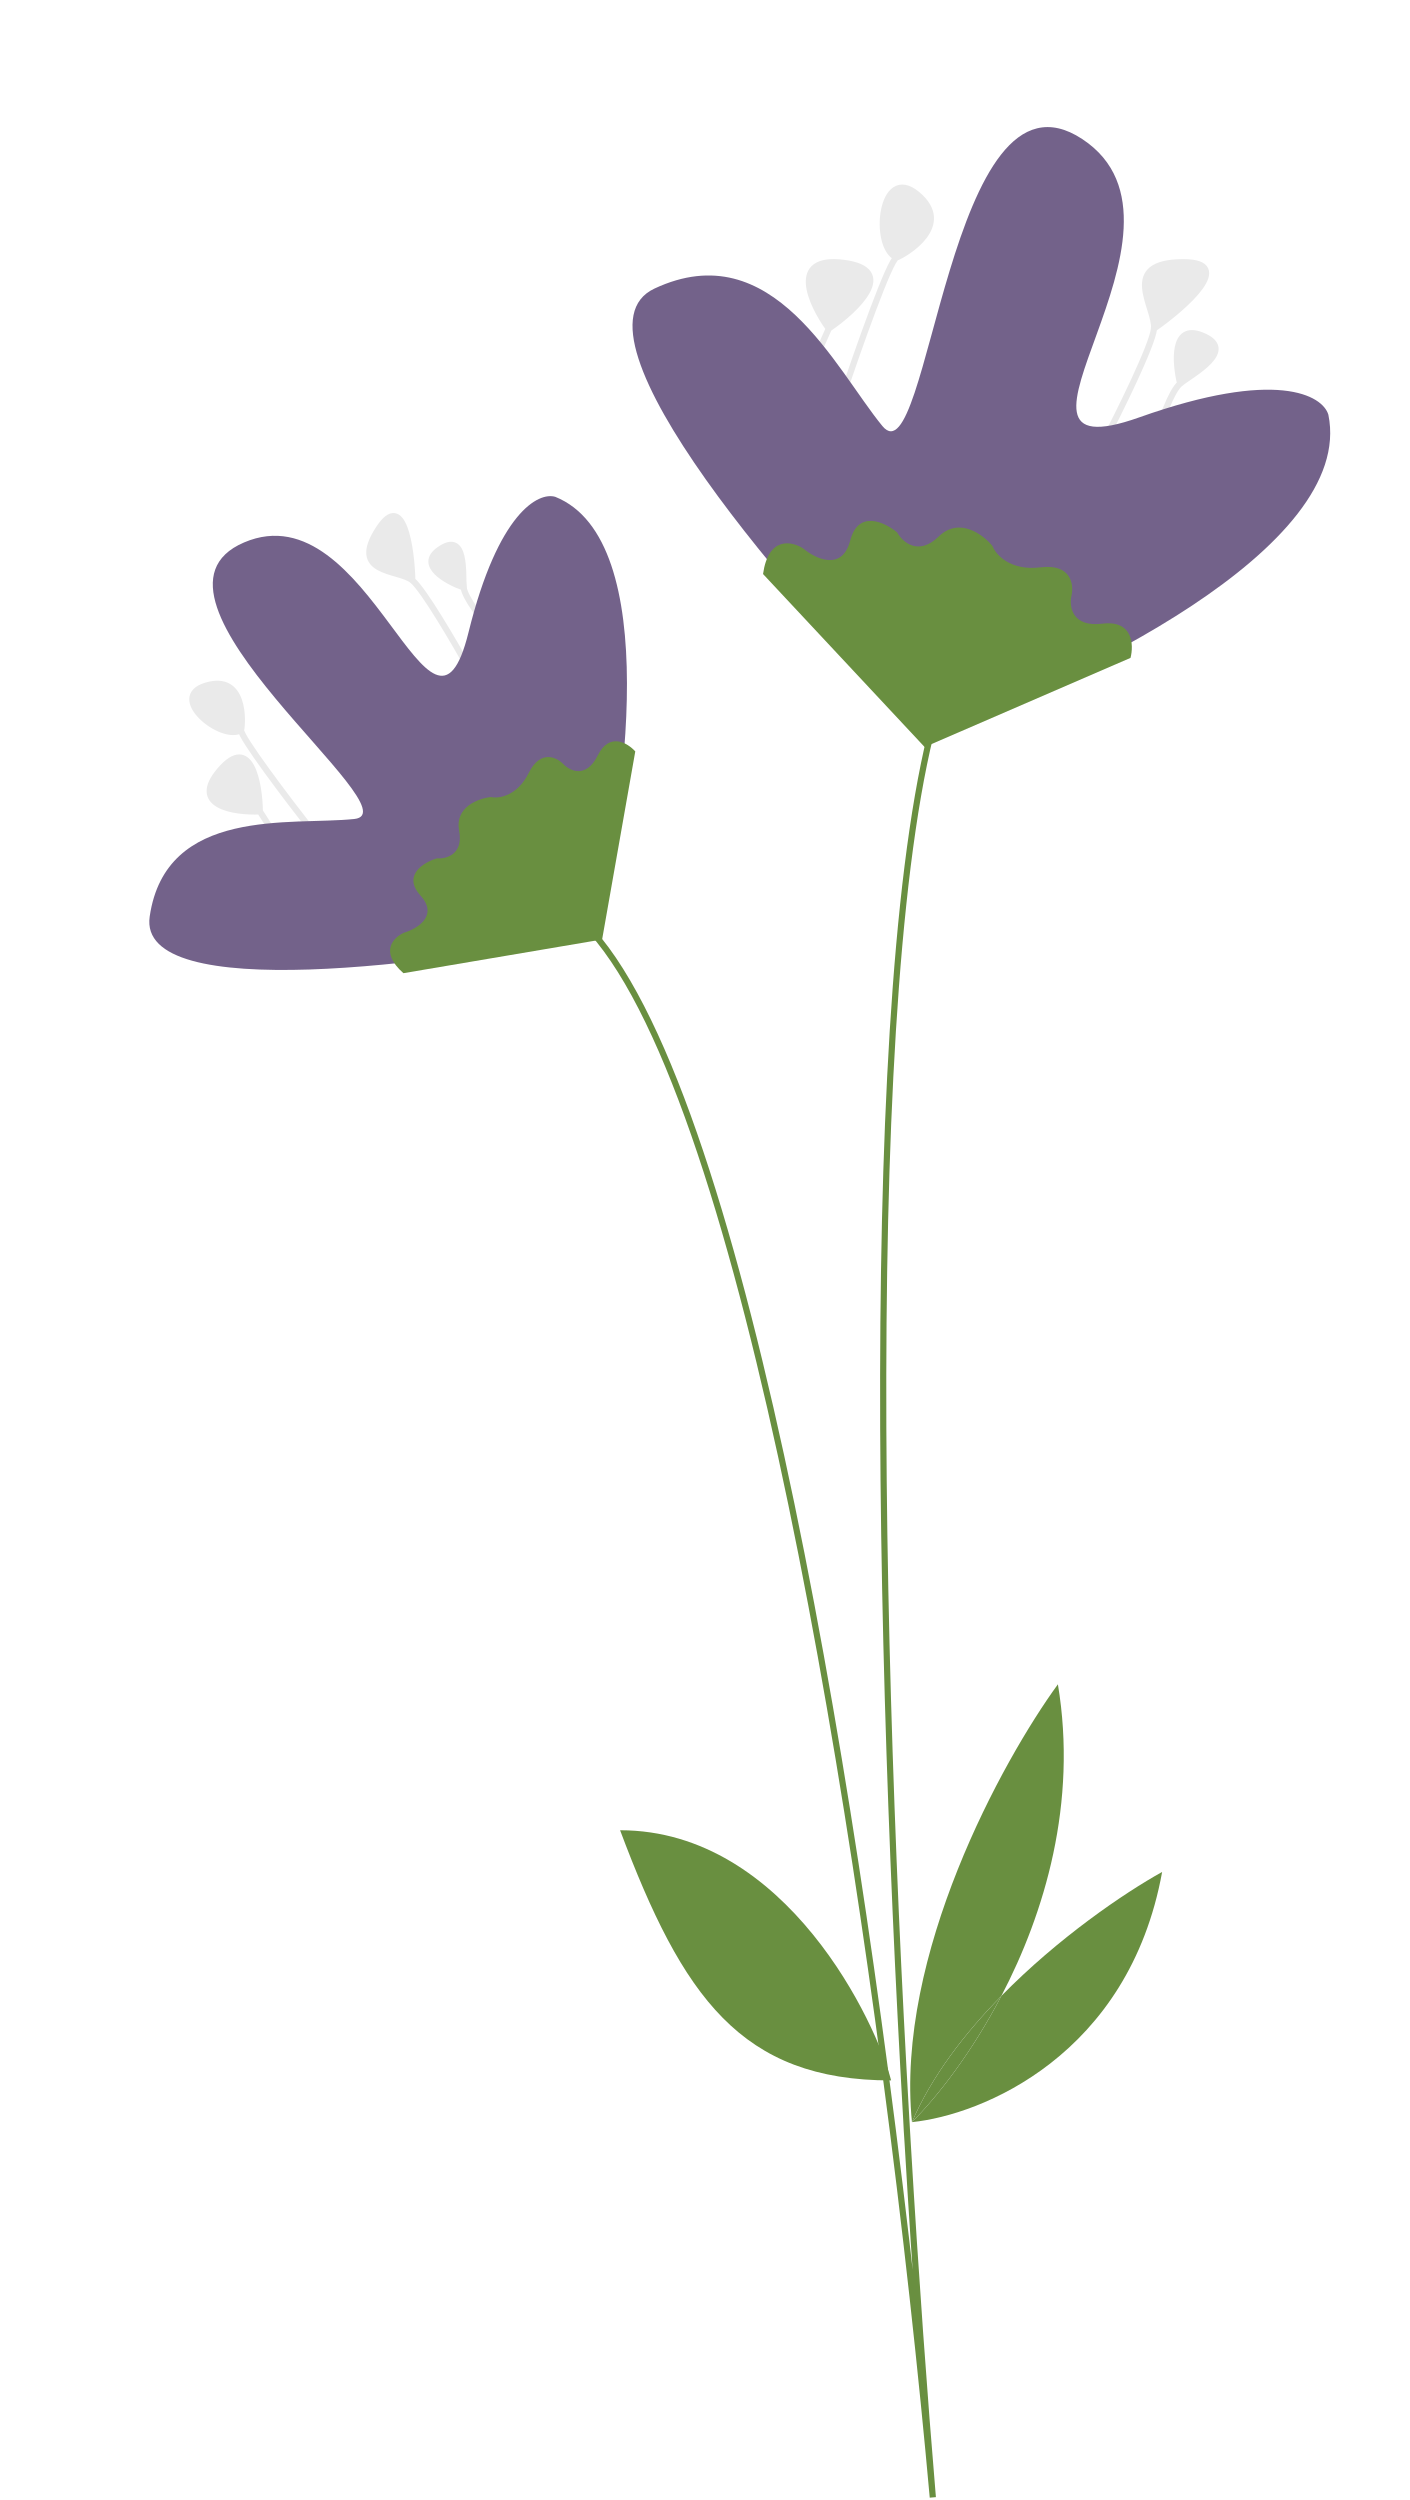
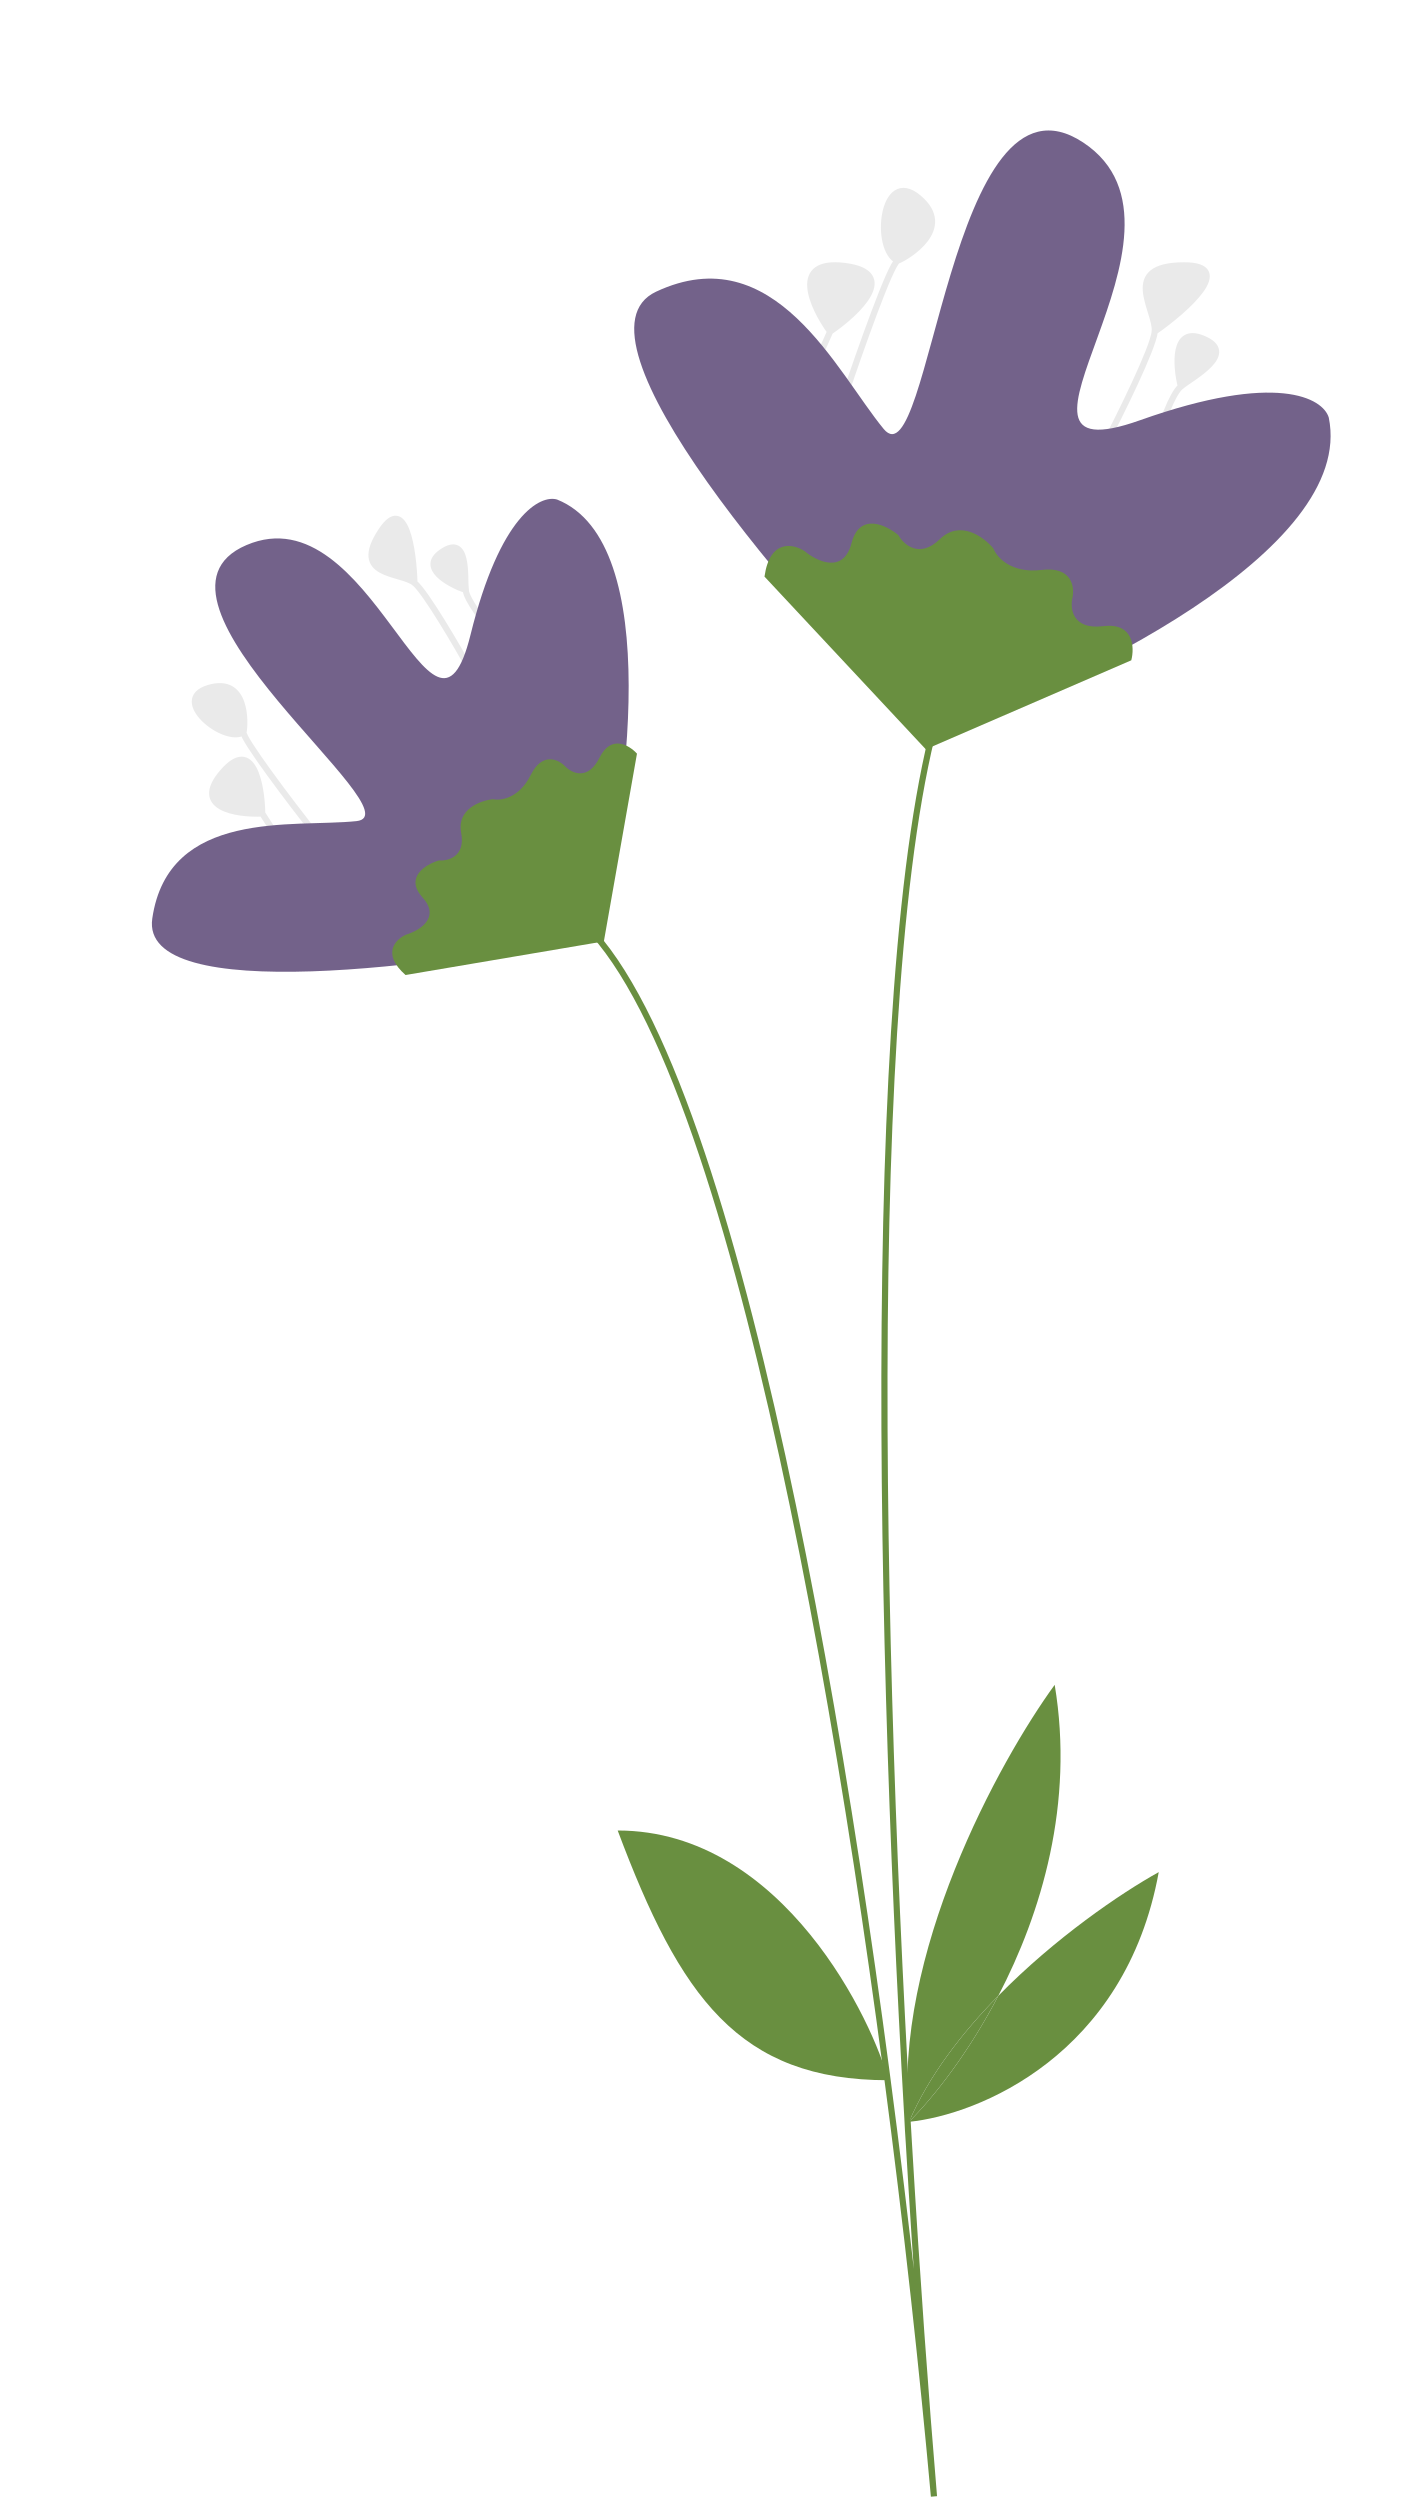
- <svg xmlns="http://www.w3.org/2000/svg" width="456" height="809" viewBox="0 0 456 809" fill="none">
-   <path d="M84.09 262.569C75.672 262.915 61.313 260.728 71.219 249.206C81.125 237.684 83.927 253.313 84.09 262.569Z" fill="#EAEAEA" />
-   <path d="M88.012 268.698L84.09 262.569M84.09 262.569C75.672 262.915 61.313 260.728 71.219 249.206C81.125 237.684 83.927 253.313 84.09 262.569Z" stroke="#EAEAEA" stroke-width="2" />
-   <path d="M78.022 236.212C78.574 233.699 79.372 218.069 66.684 221.868C53.996 225.667 71.892 240.134 78.022 236.212Z" fill="#EAEAEA" />
-   <path d="M101.126 268.944C93.241 258.871 77.581 238.222 78.022 236.212M78.022 236.212C78.574 233.699 79.372 218.069 66.684 221.868C53.996 225.667 71.892 240.134 78.022 236.212Z" stroke="#EAEAEA" stroke-width="2" />
-   <path d="M133.436 187.794C128.962 184.177 112.78 185.892 122.65 170.937C130.546 158.974 133.13 177.19 133.436 187.794Z" fill="#EAEAEA" />
-   <path d="M150.046 190.124C149.617 186.078 151.15 171.597 142.201 177.865C135.043 182.879 144.448 188.127 150.046 190.124Z" fill="#EAEAEA" />
-   <path d="M152.066 216.91C147.347 208.41 137.015 190.687 133.436 187.794M133.436 187.794C128.962 184.177 112.78 185.892 122.65 170.937C130.546 158.974 133.13 177.19 133.436 187.794ZM158.87 203.916C156.072 200.667 150.388 193.36 150.046 190.124M150.046 190.124C149.617 186.078 151.15 171.597 142.201 177.865C135.043 182.879 144.448 188.127 150.046 190.124Z" stroke="#EAEAEA" stroke-width="2" />
-   <path d="M179.682 160.774C214.544 174.752 202.535 260.622 192.172 301.81C142.524 311.98 44.271 325.173 48.441 296.587C53.655 260.854 94.414 267.171 114.641 265.028C134.868 262.884 38.277 192.94 78.977 175.537C119.677 158.134 139.588 253.384 151.606 204.657C161.22 165.676 174.329 159.16 179.682 160.774Z" fill="#73628A" />
-   <path d="M194.844 304.018L130.547 314.922C122.604 307.91 127.401 303.255 130.792 301.804C135.022 300.538 141.997 296.362 136.065 289.791C130.132 283.22 137.108 279.045 141.338 277.779C144.361 278.004 150.041 276.529 148.571 268.831C147.101 261.133 154.824 258.351 158.869 257.922C161.382 258.474 167.352 257.678 171.128 250.078C174.905 242.478 180.139 245.032 182.284 247.259C184.429 249.486 189.663 252.041 193.44 244.441C197.216 236.841 203.104 240.417 205.576 243.155L194.844 304.018Z" fill="#698F40" />
-   <path d="M268.196 106.328C262.41 98.299 255.265 82.804 272.972 85.062C290.679 87.32 277.166 100.18 268.196 106.328Z" fill="#EAEAEA" />
-   <path d="M264.724 114.14L268.196 106.328M268.196 106.328C262.41 98.299 255.265 82.804 272.972 85.062C290.679 87.32 277.166 100.18 268.196 106.328Z" stroke="#EAEAEA" stroke-width="2" />
-   <path d="M290.117 83.329C292.938 82.244 308.78 72.914 296.845 62.931C284.911 52.948 282.305 79.856 290.117 83.329Z" fill="#EAEAEA" />
-   <path d="M272.971 127.162C277.746 112.912 287.86 84.196 290.117 83.329M290.117 83.329C292.938 82.244 308.78 72.914 296.845 62.931C284.911 52.948 282.305 79.856 290.117 83.329Z" stroke="#EAEAEA" stroke-width="2" />
-   <path d="M373.44 106.333C374.091 99.606 361.94 84.849 382.989 84.851C399.829 84.852 383.639 99.173 373.44 106.333Z" fill="#EAEAEA" />
-   <path d="M381.902 124.127C385.591 121.089 400.783 113.222 388.847 108.503C379.299 104.728 380.239 117.346 381.902 124.127Z" fill="#EAEAEA" />
-   <path d="M356.945 143.439C362.226 133.313 372.919 111.715 373.44 106.333M373.44 106.333C374.091 99.606 361.94 84.849 382.989 84.851C399.829 84.852 383.639 99.173 373.44 106.333ZM374.089 141.703C375.463 136.857 378.951 126.557 381.902 124.127M381.902 124.127C385.591 121.089 400.783 113.222 388.847 108.503C379.299 104.728 380.239 117.346 381.902 124.127Z" stroke="#EAEAEA" stroke-width="2" />
-   <path d="M429.859 134.199C438.709 177.426 346.741 221.21 299.651 237.699C257.555 195.598 181.047 107.793 211.775 93.387C250.186 75.378 270.364 119.431 285.552 137.878C300.741 156.324 306.827 16.358 350.226 45.006C393.624 73.653 313.111 154.805 368.664 135.062C413.107 119.268 427.979 127.905 429.859 134.199Z" fill="#73628A" />
-   <path d="M299.215 241.745L246.921 185.755C248.658 173.431 256.326 175.122 259.943 177.509C263.921 180.836 272.528 184.974 275.133 174.906C277.738 164.837 286.345 168.976 290.323 172.304C292.059 175.414 297.18 180.029 303.777 173.607C310.374 167.184 318.099 172.957 321.137 176.646C322.222 179.467 326.865 184.805 336.76 183.591C346.656 182.376 347.538 189.161 346.742 192.706C345.946 196.25 346.828 203.036 356.723 201.821C366.618 200.607 366.922 208.693 365.836 212.889L299.215 241.745Z" fill="#698F40" />
-   <path d="M376.068 605.759C365.274 665.13 317.597 684.47 295.108 686.719C303.337 678.49 314.466 664.239 324.05 645.87C342.484 627.077 363.764 612.595 376.068 605.759Z" fill="#698F40" />
-   <path d="M295.108 686.719C303.337 678.49 314.466 664.239 324.05 645.87C312.162 657.991 301.457 671.906 295.108 686.719Z" fill="#698F40" />
-   <path d="M295.108 686.719C289.711 632.746 324.344 569.777 342.335 545.039C348.741 583.474 338.04 619.059 324.05 645.87C312.162 657.991 301.457 671.906 295.108 686.719Z" fill="#698F40" />
-   <path d="M288.363 673.226C283.866 655.234 254.63 592.266 200.657 592.266C220.897 646.239 239.787 673.226 288.363 673.226Z" fill="#698F40" />
-   <path d="M308.607 214.453C278.879 282.403 283.403 514.716 293.256 685.573M166.928 288.666C221.395 284.477 263.124 494.136 286.433 670.213C293.151 720.959 298.339 768.915 301.861 808.159C299.149 776.07 296.274 736.659 293.717 693.466M293.717 693.466C293.562 690.849 293.408 688.217 293.256 685.573M293.717 693.466C293.528 690.8 293.374 688.169 293.256 685.573" stroke="#698F40" stroke-width="2" />
+ <svg xmlns="http://www.w3.org/2000/svg" width="342" height="607" viewBox="0 0 342 607" fill="none">
+   <path d="M63.673 197.524C57.369 197.783 46.615 196.145 54.034 187.516C61.453 178.887 63.551 190.592 63.673 197.524Z" fill="#EAEAEA" />
+   <path d="M66.61 202.115L63.673 197.524M63.673 197.524C57.369 197.783 46.615 196.145 54.034 187.516C61.453 178.887 63.551 190.592 63.673 197.524Z" stroke="#EAEAEA" stroke-width="1.498" />
+   <path d="M59.127 177.786C59.541 175.904 60.138 164.198 50.636 167.044C41.134 169.889 54.536 180.723 59.127 177.786Z" fill="#EAEAEA" />
+   <path d="M76.43 202.3C70.525 194.756 58.797 179.291 59.127 177.786M59.127 177.786C59.541 175.904 60.138 164.198 50.636 167.044C41.134 169.889 54.536 180.723 59.127 177.786Z" stroke="#EAEAEA" stroke-width="1.498" />
+   <path d="M100.628 141.525C97.278 138.816 85.159 140.1 92.551 128.901C98.464 119.941 100.4 133.584 100.628 141.525Z" fill="#EAEAEA" />
+   <path d="M113.068 143.27C112.747 140.24 113.895 129.394 107.193 134.089C101.832 137.844 108.876 141.774 113.068 143.27Z" fill="#EAEAEA" />
+   <path d="M114.581 163.33C111.047 156.965 103.309 143.692 100.628 141.525M100.628 141.525C97.278 138.816 85.159 140.1 92.551 128.901C98.464 119.941 100.4 133.584 100.628 141.525ZM119.677 153.599C117.581 151.166 113.325 145.694 113.068 143.27M113.068 143.27C112.747 140.24 113.895 129.394 107.193 134.089C101.832 137.844 108.876 141.774 113.068 143.27Z" stroke="#EAEAEA" stroke-width="1.498" />
+   <path d="M135.263 121.289C161.372 131.758 152.378 196.068 144.618 226.914C107.435 234.531 33.851 244.412 36.974 223.003C40.879 196.241 71.404 200.972 86.552 199.367C101.701 197.762 29.362 145.379 59.843 132.345C90.324 119.311 105.236 190.647 114.236 154.154C121.437 124.96 131.255 120.08 135.263 121.289Z" fill="#73628A" />
+   <path d="M146.619 228.569L98.466 236.735C92.517 231.484 96.11 227.997 98.65 226.911C101.817 225.962 107.041 222.835 102.598 217.914C98.155 212.993 103.38 209.866 106.547 208.918C108.812 209.086 113.065 207.981 111.964 202.216C110.863 196.451 116.647 194.367 119.677 194.046C121.559 194.459 126.03 193.863 128.858 188.171C131.686 182.48 135.606 184.393 137.213 186.061C138.819 187.729 142.739 189.642 145.568 183.95C148.396 178.258 152.805 180.936 154.657 182.987L146.619 228.569Z" fill="#698F40" />
+   <path d="M201.553 80.512C197.22 74.499 191.868 62.895 205.13 64.586C218.391 66.277 208.271 75.908 201.553 80.512Z" fill="#EAEAEA" />
+   <path d="M198.953 86.363L201.553 80.512M201.553 80.512C197.22 74.499 191.868 62.895 205.13 64.586C218.391 66.277 208.271 75.908 201.553 80.512Z" stroke="#EAEAEA" stroke-width="1.498" />
+   <path d="M217.97 63.291C220.083 62.478 231.948 55.491 223.01 48.014C214.072 40.538 212.12 60.69 217.97 63.291Z" fill="#EAEAEA" />
+   <path d="M205.129 96.118C208.705 85.447 216.28 63.941 217.97 63.291M217.97 63.291C220.083 62.478 231.948 55.491 223.01 48.014C214.072 40.538 212.12 60.69 217.97 63.291Z" stroke="#EAEAEA" stroke-width="1.498" />
+   <path d="M280.371 80.517C280.859 75.479 271.759 64.427 287.523 64.428C300.135 64.429 288.01 75.155 280.371 80.517Z" fill="#EAEAEA" />
+   <path d="M286.709 93.843C289.472 91.568 300.849 85.677 291.91 82.142C284.759 79.315 285.463 88.765 286.709 93.843Z" fill="#EAEAEA" />
+   <path d="M268.018 108.307C271.973 100.723 279.981 84.548 280.371 80.517M280.371 80.517C280.859 75.479 271.759 64.427 287.523 64.428C300.135 64.429 288.01 75.155 280.371 80.517ZM280.857 107.007C281.887 103.377 284.499 95.663 286.709 93.843M286.709 93.843C289.472 91.568 300.849 85.677 291.91 82.142C284.759 79.315 285.463 88.765 286.709 93.843Z" stroke="#EAEAEA" stroke-width="1.498" />
+   <path d="M322.626 101.387C329.254 133.761 260.377 166.552 225.11 178.901C193.584 147.371 136.285 81.612 159.298 70.822C188.064 57.336 203.176 90.328 214.551 104.143C225.927 117.958 230.485 13.134 262.987 34.589C295.489 56.043 235.19 116.82 276.796 102.034C310.08 90.205 321.218 96.674 322.626 101.387Z" fill="#73628A" />
+   <path d="M224.783 181.932L185.619 140C186.92 130.77 192.662 132.037 195.371 133.824C198.35 136.316 204.797 139.415 206.747 131.874C208.698 124.334 215.144 127.433 218.123 129.926C219.423 132.255 223.259 135.711 228.2 130.901C233.14 126.092 238.926 130.415 241.201 133.178C242.013 135.29 245.491 139.289 252.902 138.379C260.313 137.469 260.973 142.551 260.377 145.205C259.781 147.86 260.441 152.942 267.852 152.032C275.263 151.122 275.49 157.179 274.677 160.321L224.783 181.932Z" fill="#698F40" />
+   <path d="M281.342 454.549C273.257 499.013 237.551 513.497 220.709 515.182C226.872 509.019 235.206 498.346 242.384 484.589C256.19 470.514 272.127 459.668 281.342 454.549Z" fill="#698F40" />
+   <path d="M220.709 515.182C226.872 509.019 235.206 498.346 242.384 484.589C233.481 493.667 225.464 504.088 220.709 515.182Z" fill="#698F40" />
+   <path d="M220.709 515.182C216.667 474.76 242.604 427.601 256.078 409.074C260.876 437.859 252.862 464.509 242.384 484.589C233.481 493.667 225.464 504.088 220.709 515.182Z" fill="#698F40" />
+   <path d="M215.658 505.078C212.29 491.604 190.395 444.445 149.973 444.445C165.131 484.867 179.279 505.078 215.658 505.078Z" fill="#698F40" />
+   <path d="M231.818 161.492C209.554 212.382 212.942 386.366 220.321 514.325M125.711 217.072C166.503 213.934 197.755 370.953 215.212 502.822C220.243 540.826 224.128 576.742 226.766 606.133C224.735 582.1 222.581 552.585 220.666 520.236M220.666 520.236C220.55 518.276 220.435 516.306 220.321 514.325M220.666 520.236C220.525 518.24 220.41 516.269 220.321 514.325" stroke="#698F40" stroke-width="1.498" />
</svg>
